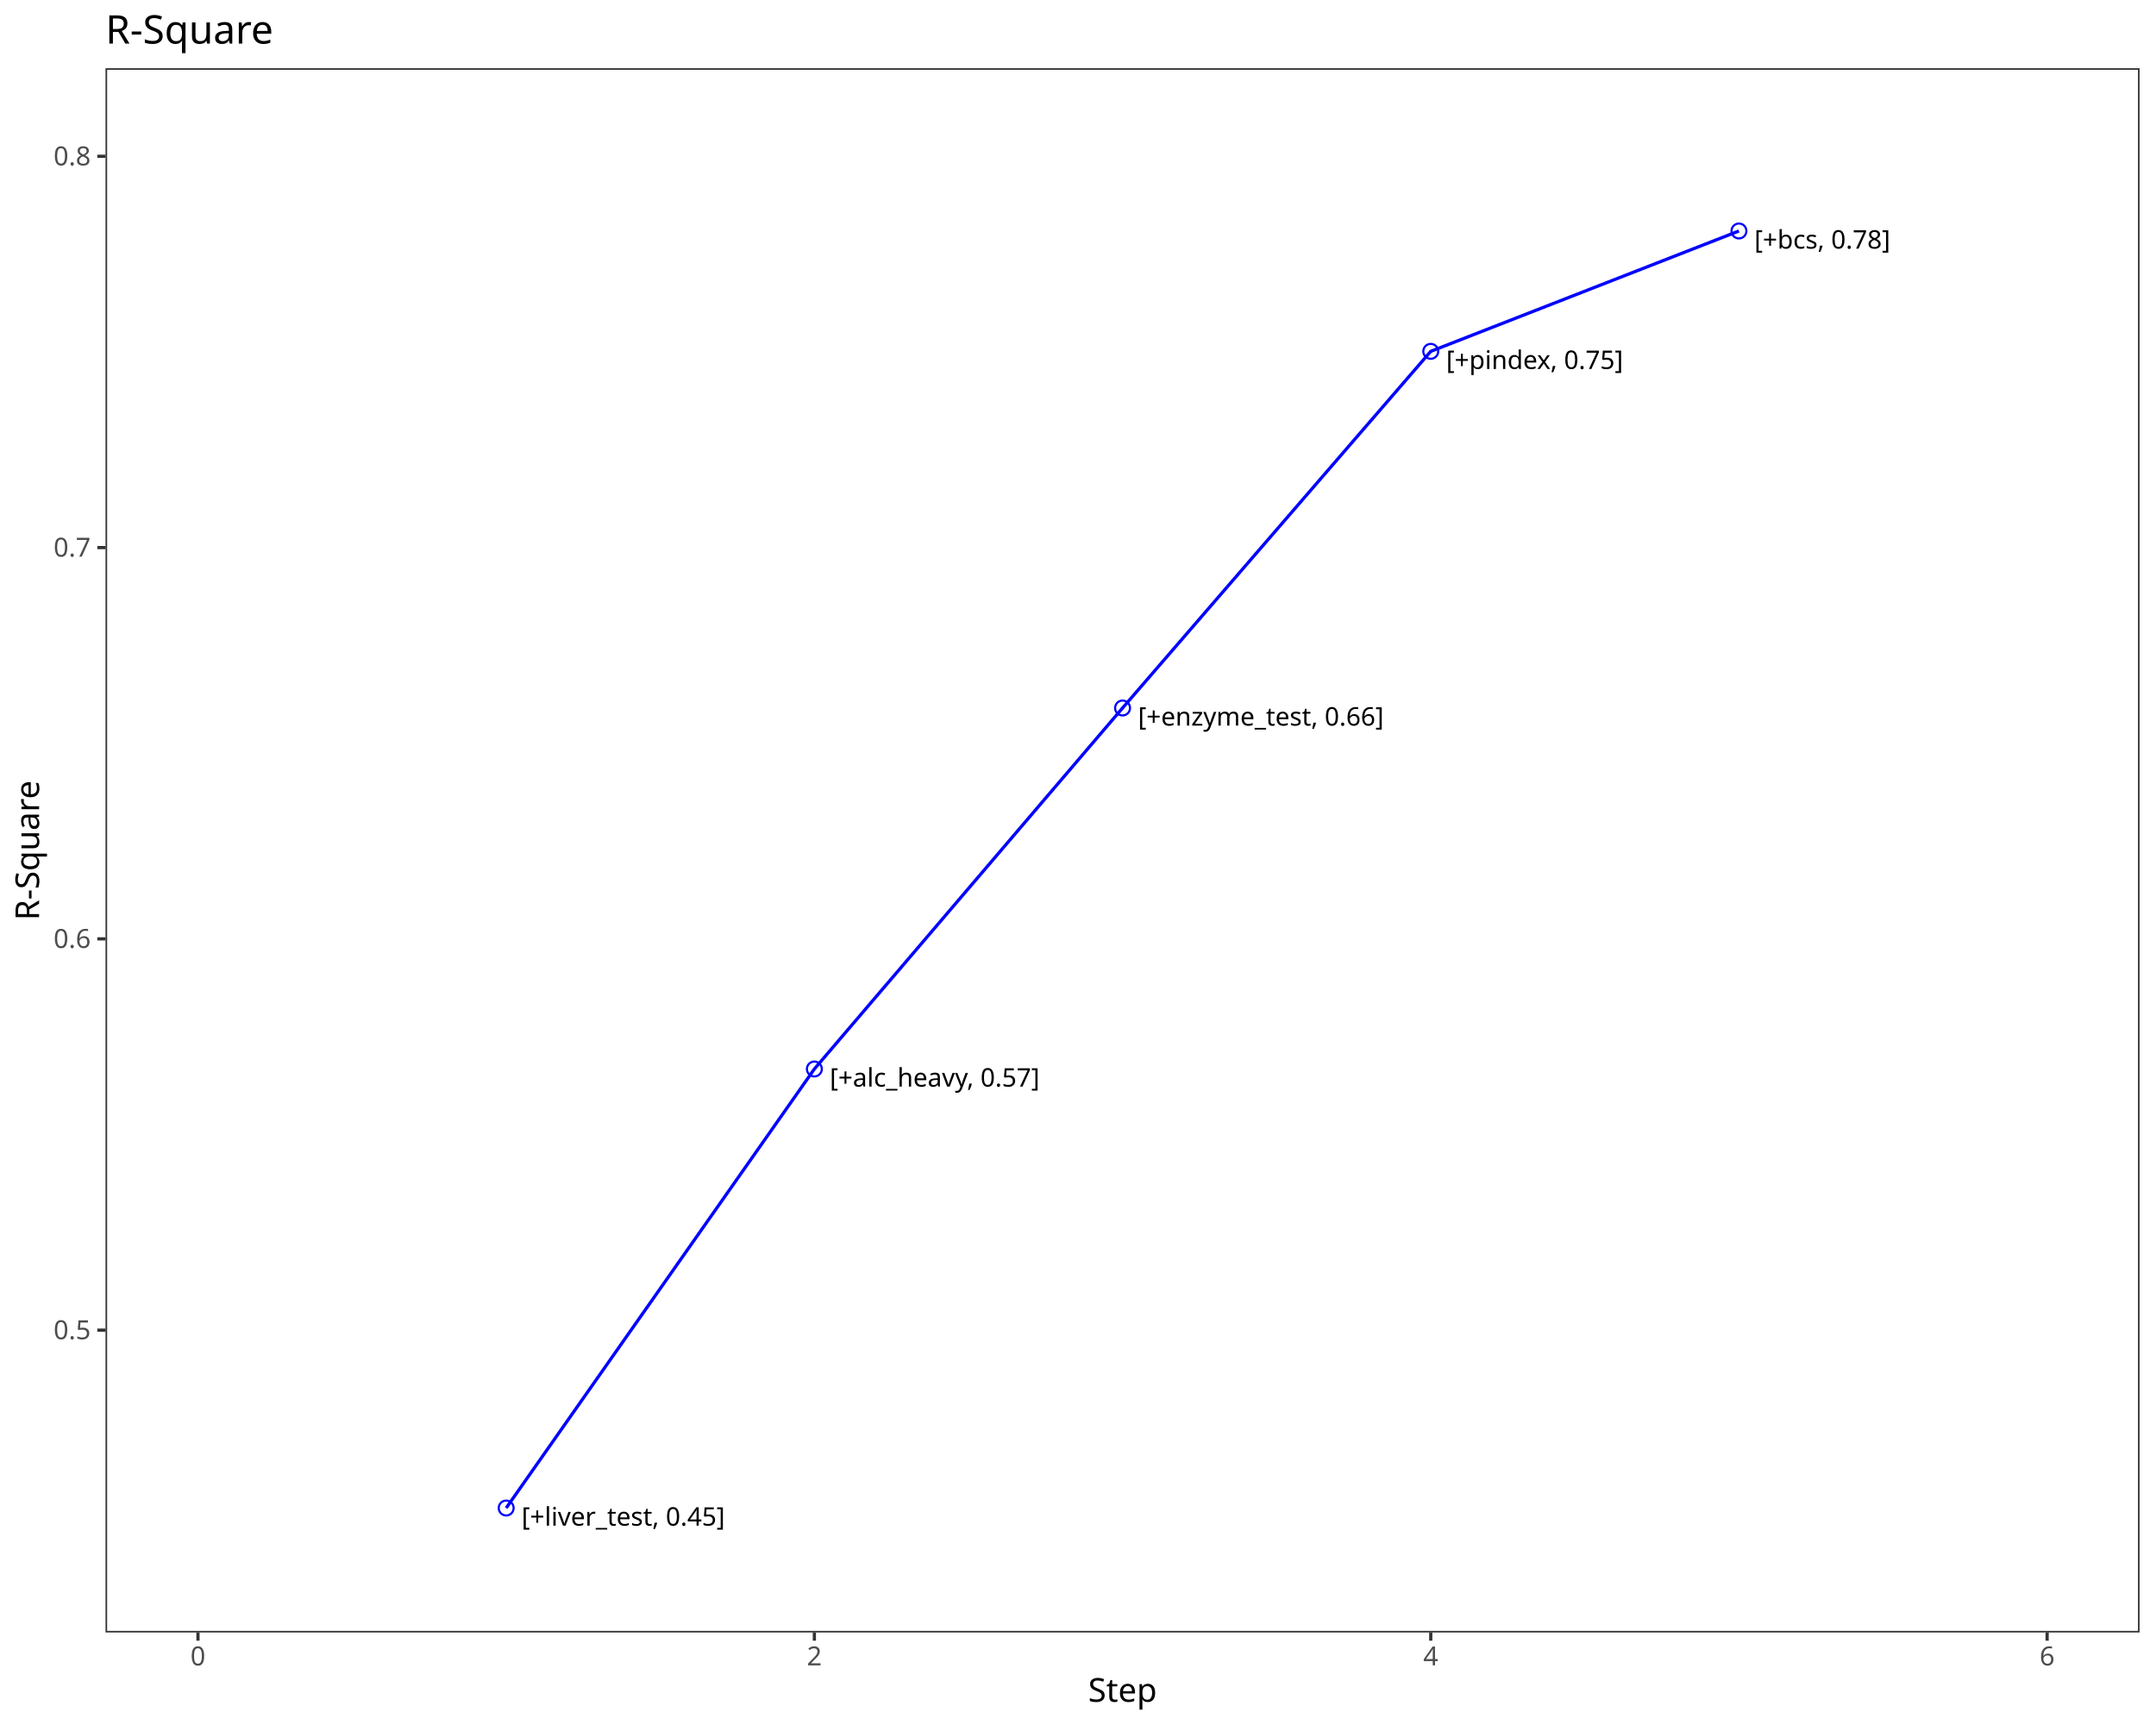
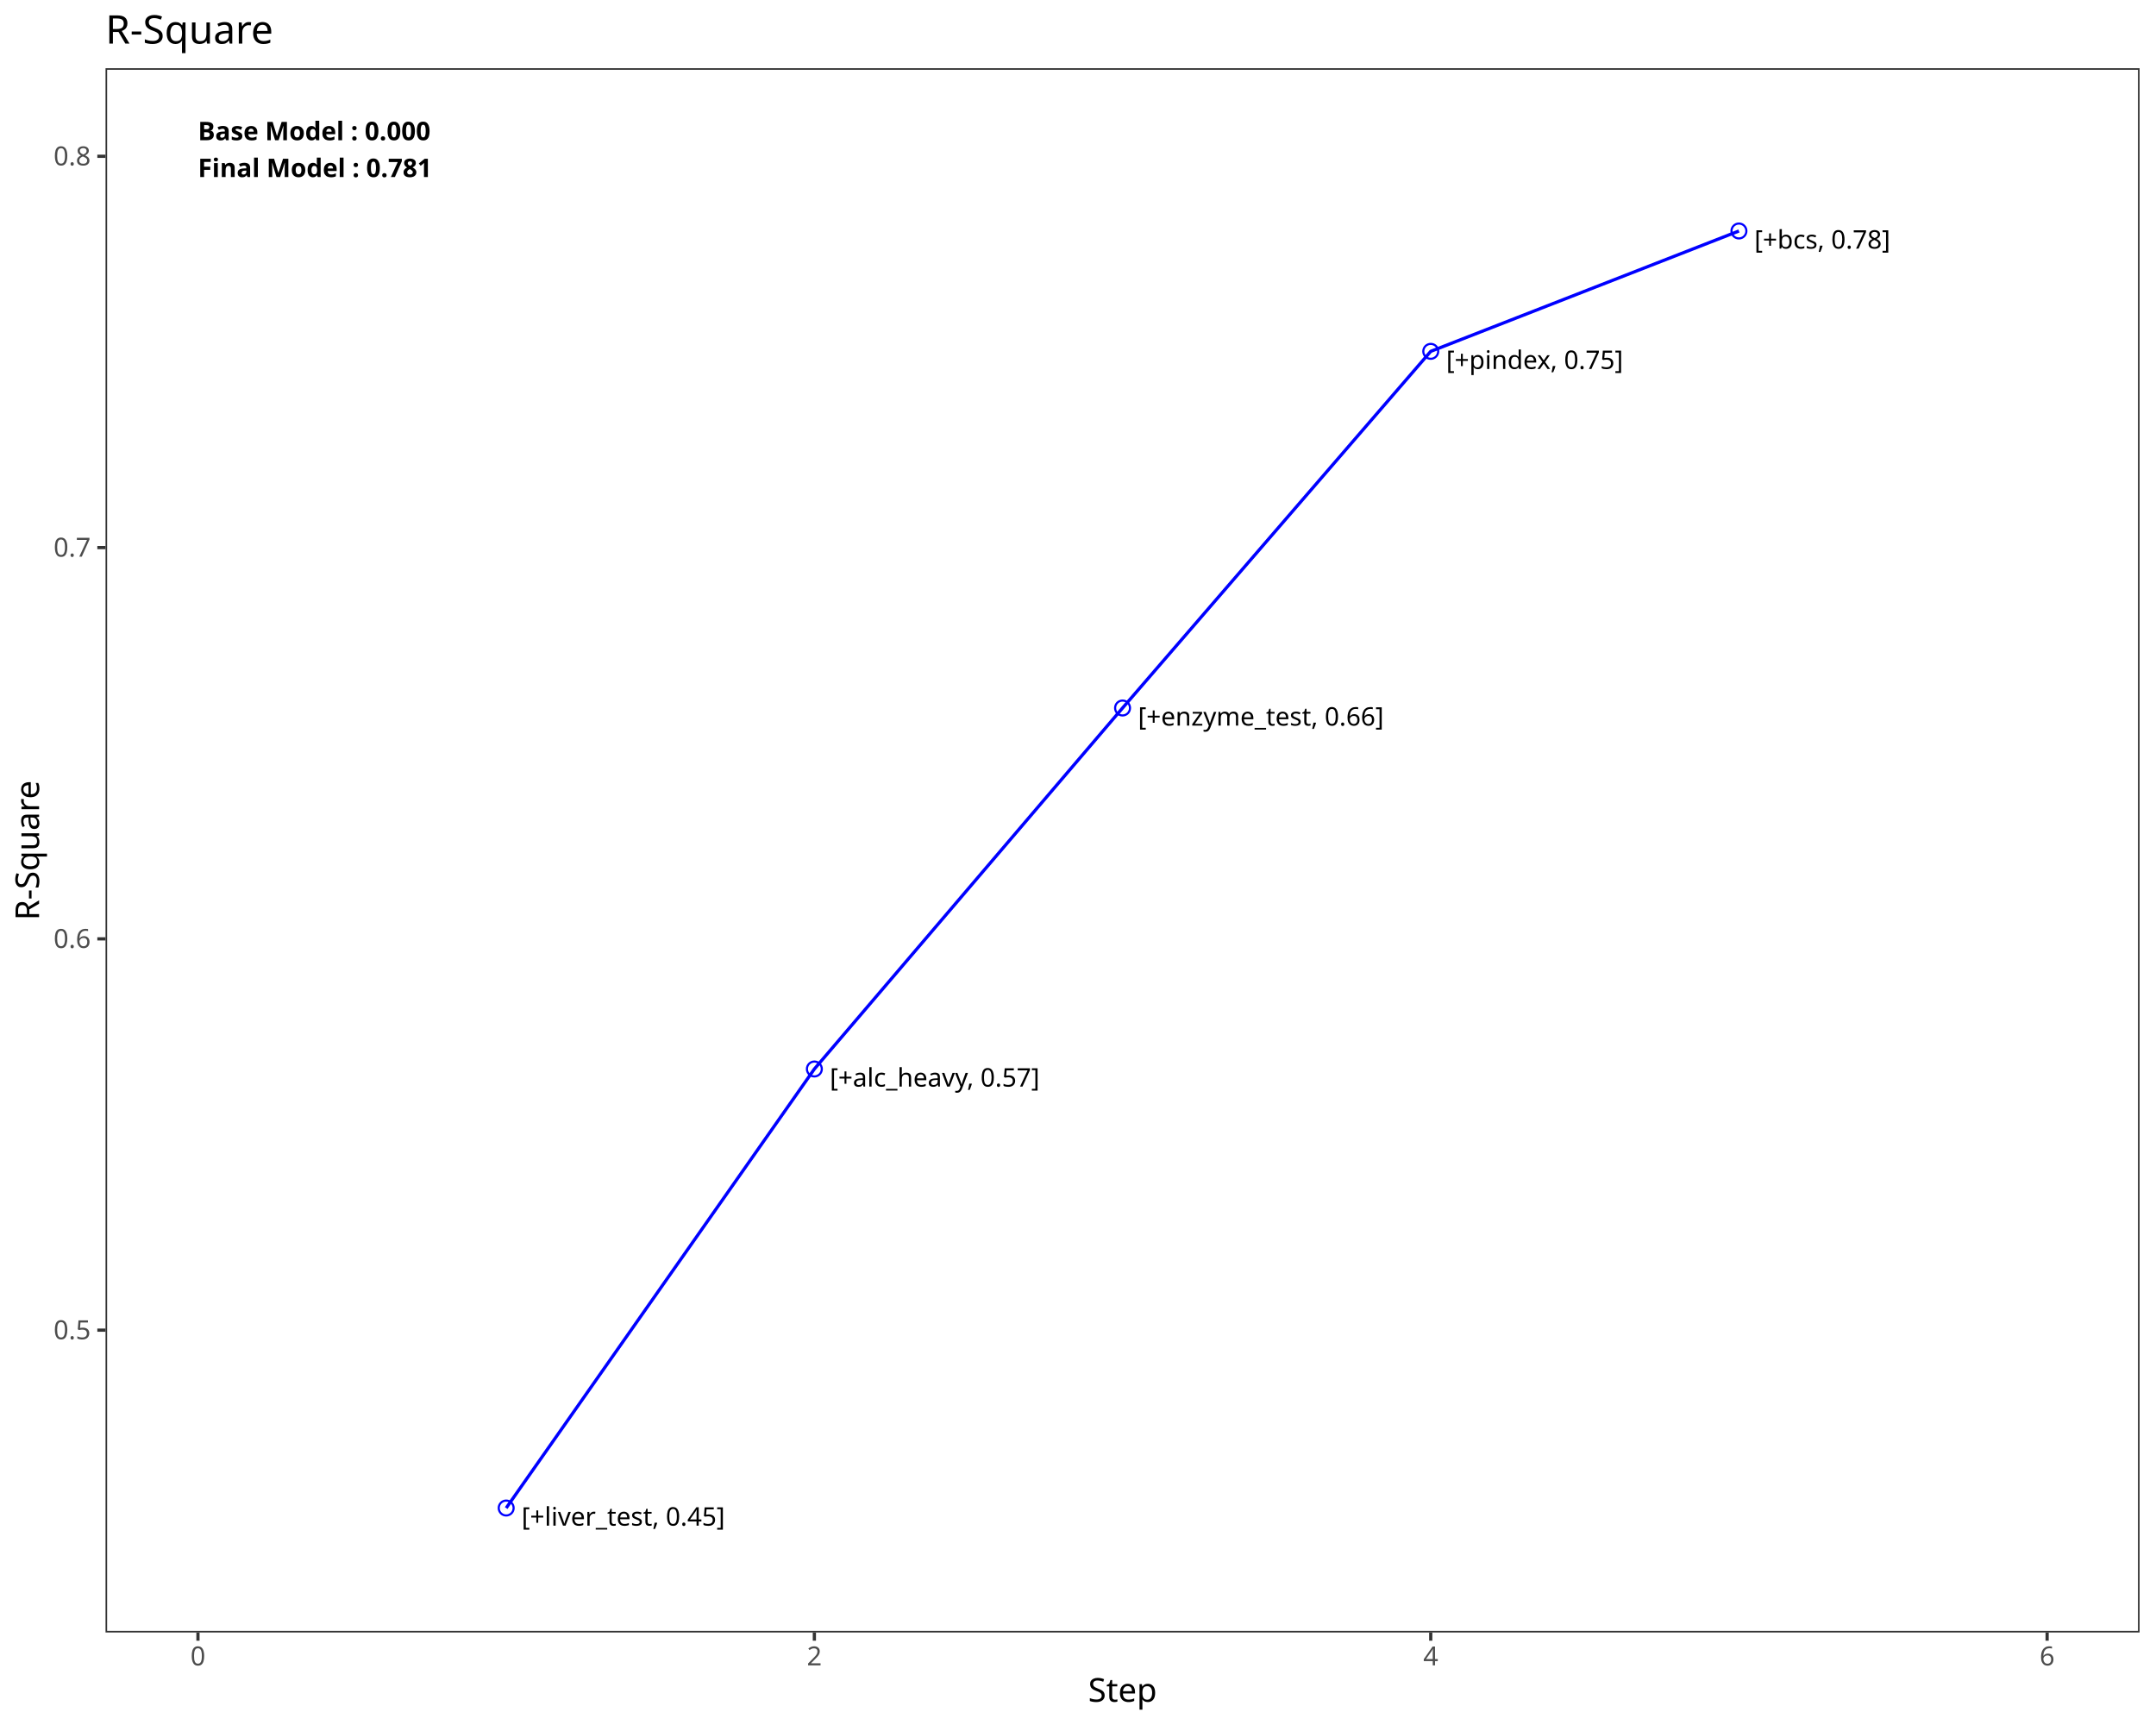
<svg xmlns="http://www.w3.org/2000/svg" class="svglite" data-engine-version="2.0" width="720.00pt" height="576.00pt" viewBox="0 0 720.00 576.00">
  <defs>
    <style type="text/css">
    .svglite line, .svglite polyline, .svglite polygon, .svglite path, .svglite rect, .svglite circle {
      fill: none;
      stroke: #000000;
      stroke-linecap: round;
      stroke-linejoin: round;
      stroke-miterlimit: 10.00;
    }
  </style>
  </defs>
  <rect width="100%" height="100%" style="stroke: none; fill: #FFFFFF;" />
  <defs>
    <clipPath id="cpMC4wMHw3MjAuMDB8MC4wMHw1NzYuMDA=">
      <rect x="0.00" y="0.00" width="720.00" height="576.00" />
    </clipPath>
  </defs>
  <g clip-path="url(#cpMC4wMHw3MjAuMDB8MC4wMHw1NzYuMDA=)">
    <rect x="0.00" y="0.00" width="720.00" height="576.00" style="stroke-width: 1.07; stroke: #FFFFFF; fill: #FFFFFF;" />
  </g>
  <defs>
    <clipPath id="cpMzUuMjR8NzE0LjUyfDIyLjc4fDU0NS4xMQ==">
      <rect x="35.24" y="22.78" width="679.28" height="522.33" />
    </clipPath>
  </defs>
  <g clip-path="url(#cpMzUuMjR8NzE0LjUyfDIyLjc4fDU0NS4xMQ==)">
    <rect x="35.24" y="22.78" width="679.28" height="522.33" style="stroke-width: 1.07; stroke: none; fill: #FFFFFF;" />
    <polyline points="169.04,503.55 271.96,356.95 374.88,236.41 477.80,117.32 580.72,77.13 " style="stroke-width: 1.07; stroke: #0000FF; stroke-linecap: butt;" />
    <circle cx="169.04" cy="503.55" r="2.49" style="stroke-width: 0.71; stroke: #0000FF;" />
    <circle cx="271.96" cy="356.95" r="2.49" style="stroke-width: 0.71; stroke: #0000FF;" />
    <circle cx="374.88" cy="236.41" r="2.49" style="stroke-width: 0.71; stroke: #0000FF;" />
    <circle cx="477.80" cy="117.32" r="2.49" style="stroke-width: 0.71; stroke: #0000FF;" />
    <circle cx="580.72" cy="77.13" r="2.49" style="stroke-width: 0.71; stroke: #0000FF;" />
    <text x="174.18" y="509.43" style="font-size: 8.54px; font-family: sans;" textLength="65.25px" lengthAdjust="spacingAndGlyphs">[+liver_test, 0.45]</text>
    <text x="277.10" y="362.83" style="font-size: 8.54px; font-family: sans;" textLength="69.53px" lengthAdjust="spacingAndGlyphs">[+alc_heavy, 0.57]</text>
    <text x="380.03" y="242.29" style="font-size: 8.54px; font-family: sans;" textLength="79.50px" lengthAdjust="spacingAndGlyphs">[+enzyme_test, 0.66]</text>
    <text x="482.95" y="123.20" style="font-size: 8.54px; font-family: sans;" textLength="56.24px" lengthAdjust="spacingAndGlyphs">[+pindex, 0.75]</text>
    <text x="585.87" y="83.01" style="font-size: 8.54px; font-family: sans;" textLength="44.38px" lengthAdjust="spacingAndGlyphs">[+bcs, 0.78]</text>
+     <text x="66.11" y="46.82" style="font-size: 8.54px; font-weight: bold; font-family: sans;" textLength="75.93px" lengthAdjust="spacingAndGlyphs">Base Model  : 0.000</text>
+     <text x="66.11" y="59.12" style="font-size: 8.54px; font-weight: bold; font-family: sans;" textLength="72.60px" lengthAdjust="spacingAndGlyphs">Final Model : 0.781</text>
    <rect x="35.24" y="22.78" width="679.28" height="522.33" style="stroke-width: 1.07; stroke: #333333;" />
  </g>
  <g clip-path="url(#cpMC4wMHw3MjAuMDB8MC4wMHw1NzYuMDA=)">
    <text x="30.31" y="447.18" text-anchor="end" style="font-size: 8.80px; fill: #4D4D4D; font-family: sans;" textLength="12.23px" lengthAdjust="spacingAndGlyphs">0.5</text>
    <text x="30.31" y="316.53" text-anchor="end" style="font-size: 8.80px; fill: #4D4D4D; font-family: sans;" textLength="12.23px" lengthAdjust="spacingAndGlyphs">0.6</text>
    <text x="30.31" y="185.87" text-anchor="end" style="font-size: 8.80px; fill: #4D4D4D; font-family: sans;" textLength="12.23px" lengthAdjust="spacingAndGlyphs">0.7</text>
    <text x="30.31" y="55.21" text-anchor="end" style="font-size: 8.80px; fill: #4D4D4D; font-family: sans;" textLength="12.23px" lengthAdjust="spacingAndGlyphs">0.8</text>
    <polyline points="32.50,444.16 35.24,444.16 " style="stroke-width: 1.07; stroke: #333333; stroke-linecap: butt;" />
    <polyline points="32.50,313.50 35.24,313.50 " style="stroke-width: 1.07; stroke: #333333; stroke-linecap: butt;" />
    <polyline points="32.50,182.84 35.24,182.84 " style="stroke-width: 1.07; stroke: #333333; stroke-linecap: butt;" />
    <polyline points="32.50,52.19 35.24,52.19 " style="stroke-width: 1.07; stroke: #333333; stroke-linecap: butt;" />
    <polyline points="66.11,547.85 66.11,545.11 " style="stroke-width: 1.07; stroke: #333333; stroke-linecap: butt;" />
    <polyline points="271.96,547.85 271.96,545.11 " style="stroke-width: 1.07; stroke: #333333; stroke-linecap: butt;" />
    <polyline points="477.80,547.85 477.80,545.11 " style="stroke-width: 1.07; stroke: #333333; stroke-linecap: butt;" />
    <polyline points="683.64,547.85 683.64,545.11 " style="stroke-width: 1.07; stroke: #333333; stroke-linecap: butt;" />
    <text x="66.11" y="556.10" text-anchor="middle" style="font-size: 8.80px; fill: #4D4D4D; font-family: sans;" textLength="4.89px" lengthAdjust="spacingAndGlyphs">0</text>
    <text x="271.96" y="556.10" text-anchor="middle" style="font-size: 8.80px; fill: #4D4D4D; font-family: sans;" textLength="4.89px" lengthAdjust="spacingAndGlyphs">2</text>
    <text x="477.80" y="556.10" text-anchor="middle" style="font-size: 8.80px; fill: #4D4D4D; font-family: sans;" textLength="4.89px" lengthAdjust="spacingAndGlyphs">4</text>
    <text x="683.64" y="556.10" text-anchor="middle" style="font-size: 8.80px; fill: #4D4D4D; font-family: sans;" textLength="4.89px" lengthAdjust="spacingAndGlyphs">6</text>
    <text x="374.88" y="568.24" text-anchor="middle" style="font-size: 11.00px; font-family: sans;" textLength="22.63px" lengthAdjust="spacingAndGlyphs">Step</text>
    <text transform="translate(13.05,283.95) rotate(-90)" text-anchor="middle" style="font-size: 11.00px; font-family: sans;" textLength="47.08px" lengthAdjust="spacingAndGlyphs">R-Square</text>
    <text x="35.24" y="14.56" style="font-size: 13.20px; font-family: sans;" textLength="56.50px" lengthAdjust="spacingAndGlyphs">R-Square</text>
  </g>
</svg>
